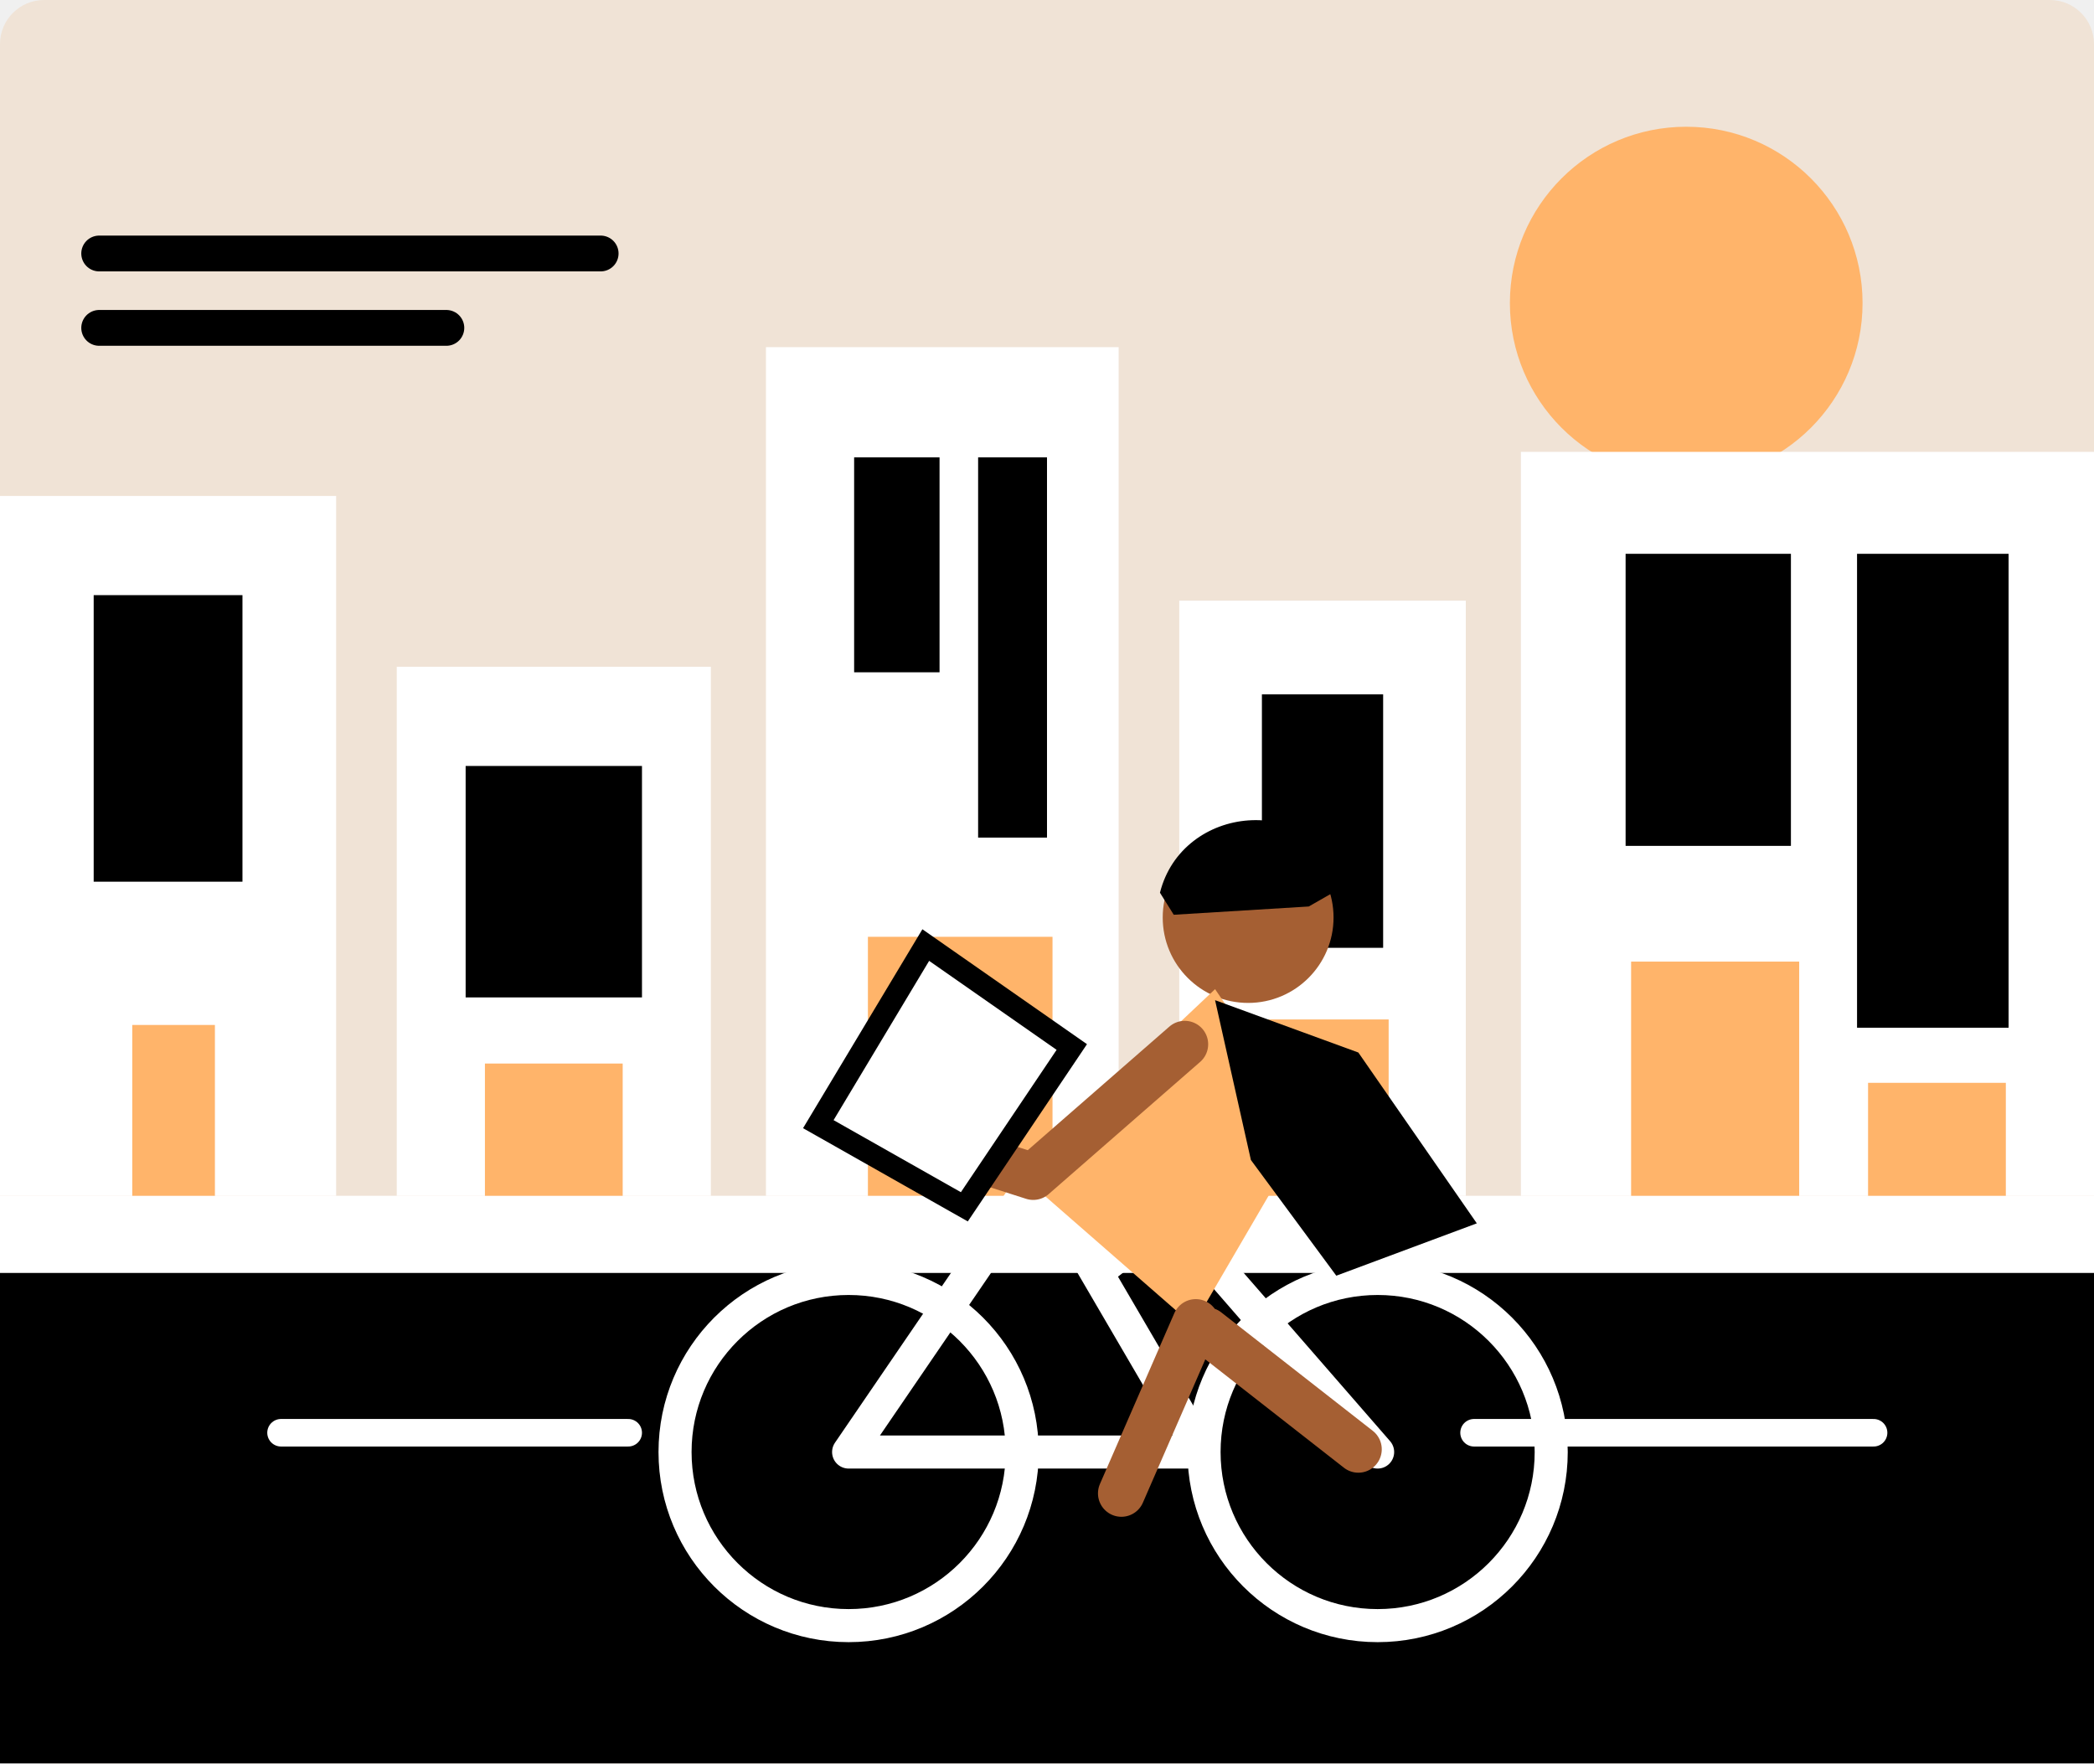
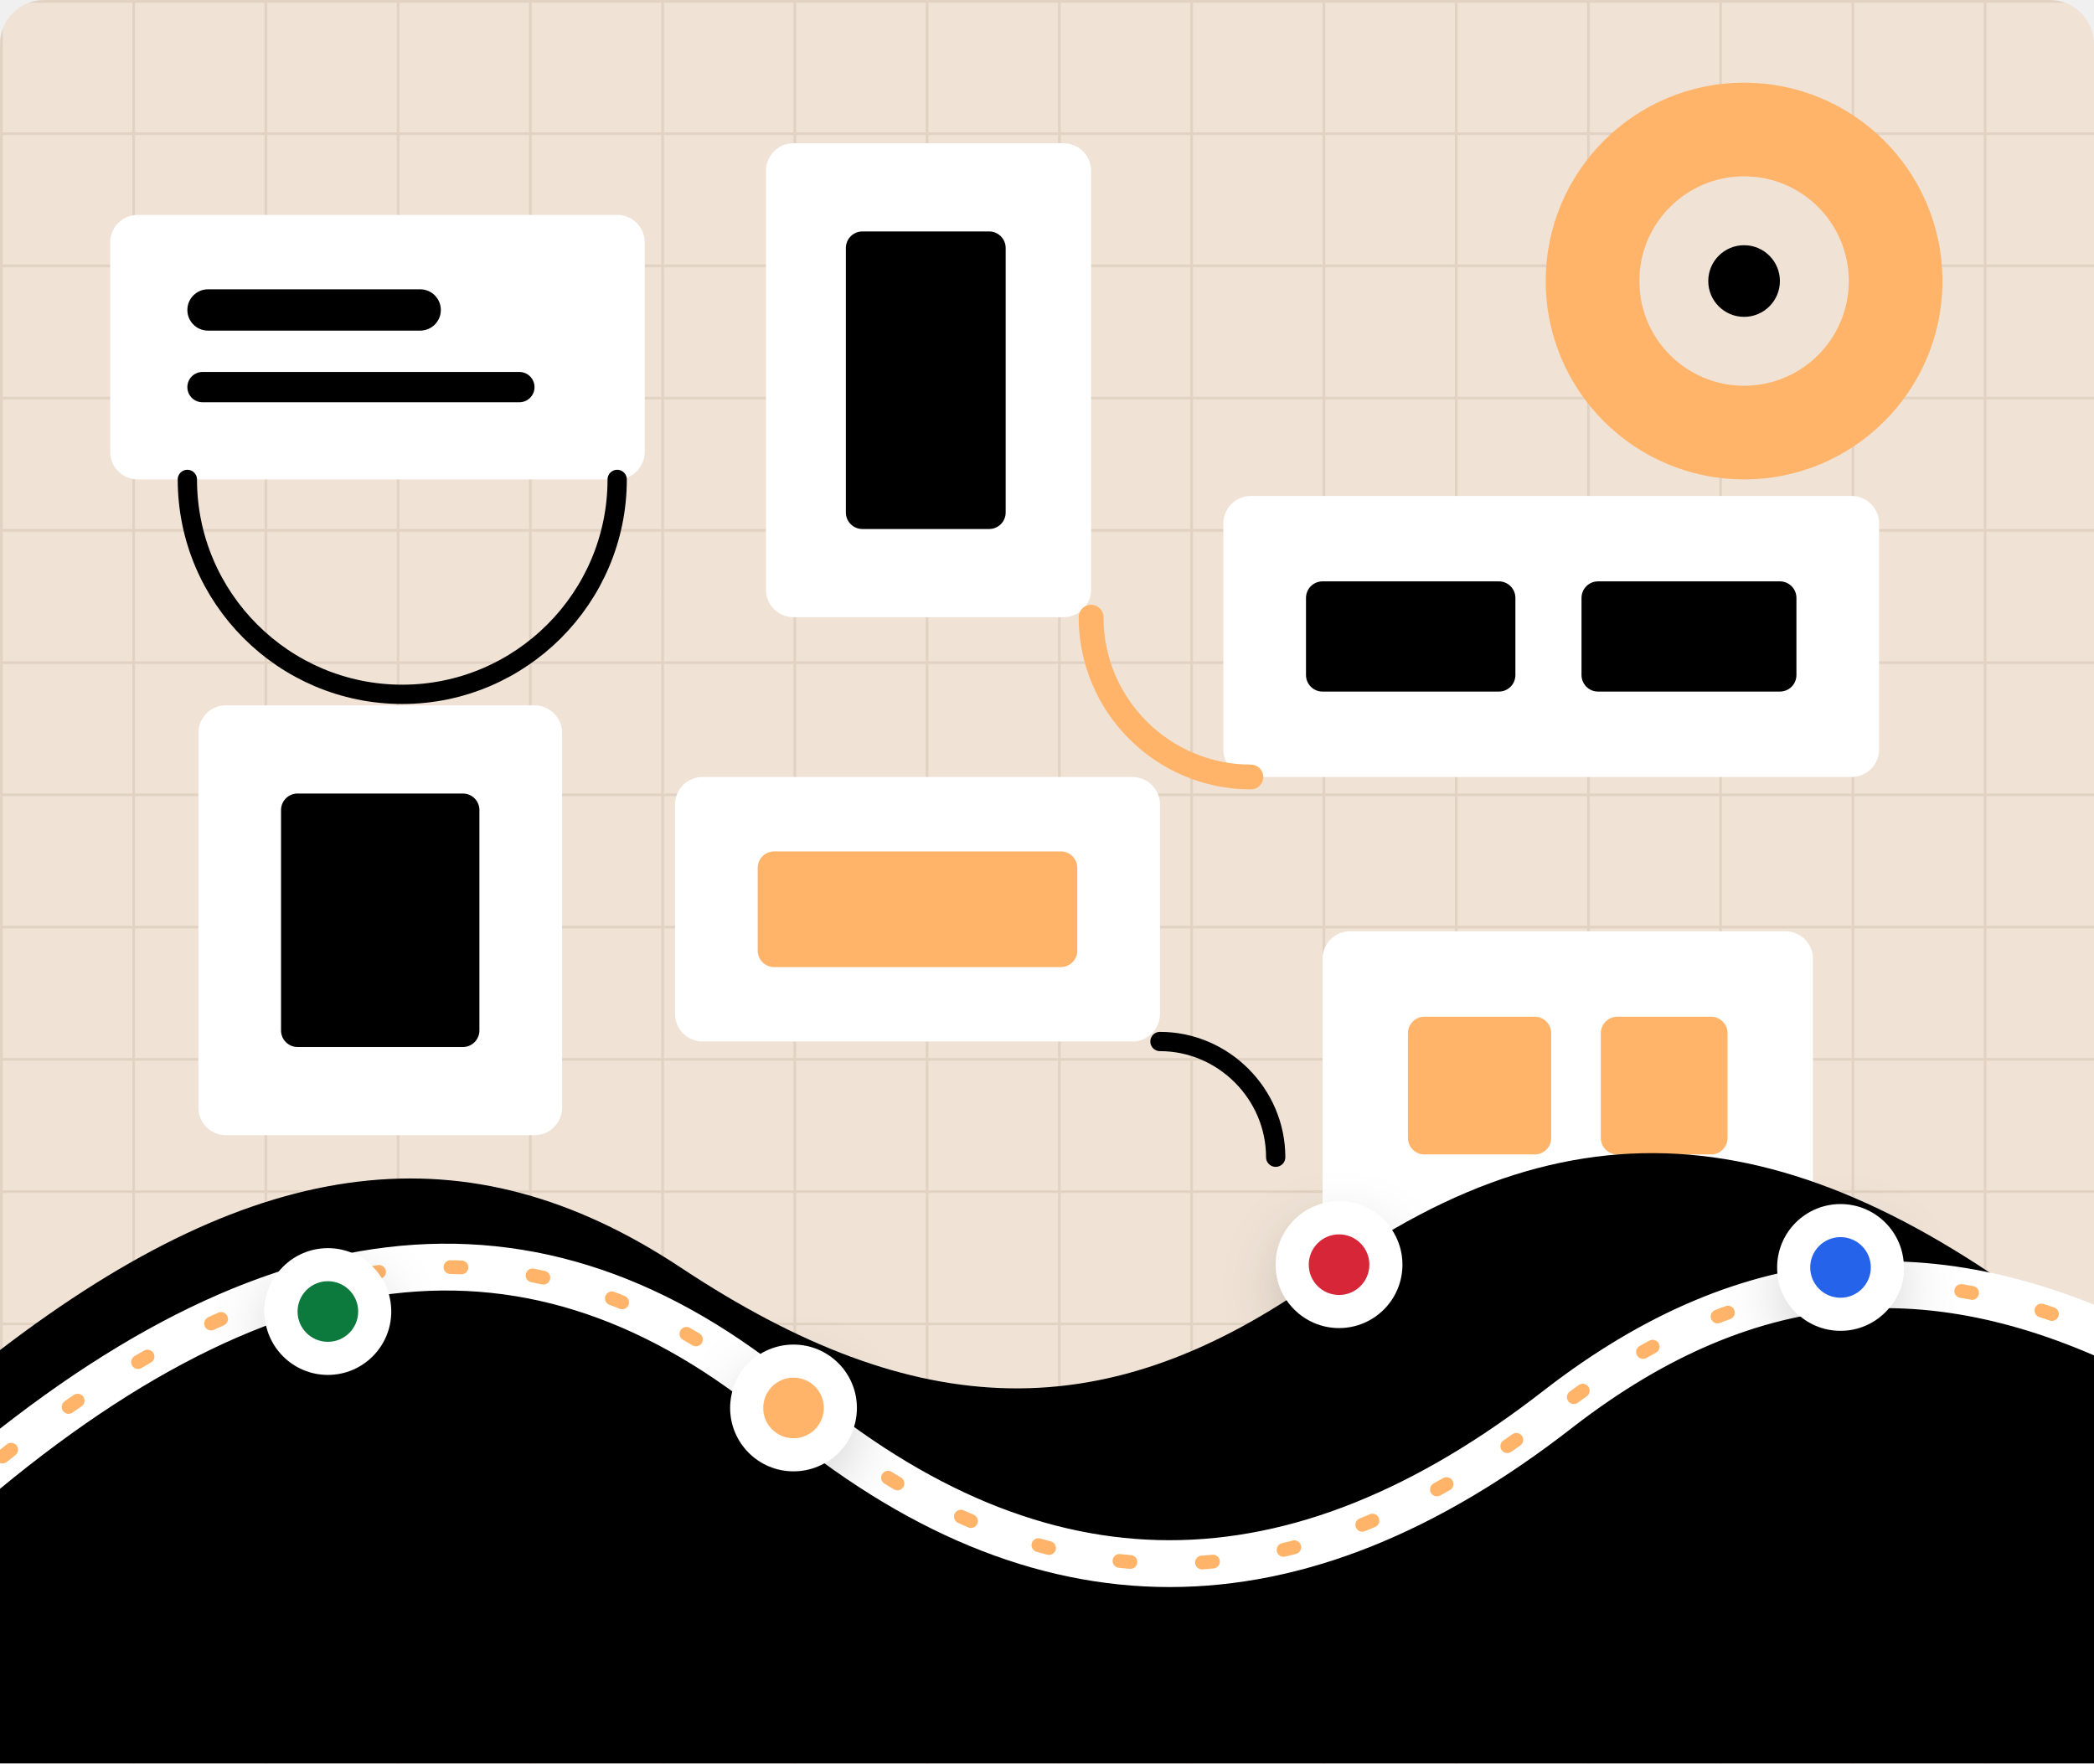
<svg xmlns="http://www.w3.org/2000/svg" viewBox="0 0 760 640" role="img" aria-labelledby="title desc">
+   <defs>
+     <pattern id="grid" width="48" height="48" patternUnits="userSpaceOnUse">
+       <path d="M48 0H0V48" fill="none" stroke="#d7c5b5" stroke-width="2" opacity=".55" />
+     </pattern>
+     <filter id="shadow" x="-40%" y="-40%" width="180%" height="180%">
+       <feDropShadow dx="0" dy="8" stdDeviation="10" flood-color="#000" flood-opacity=".16" />
+     </filter>
+   </defs>
  <rect width="760" height="640" rx="16" fill="#f0e3d6" />
-   <circle cx="612" cy="110" r="64" fill="#ffb46a" />
-   <path d="M0 452h760v188H0z" fill="#000" />
-   <path d="M0 434h760v28H0z" fill="#fff" />
-   <path d="M0 180h122v254H0zM144 242h114v192H144zM278 126h128v308H278zM428 218h104v216H428zM552 164h208v270H552z" fill="#fff" />
-   <path d="M34 216h54v104H34zM169 278h64v84h-64zM310 166h31v78h-31zM355 166h25v138h-25zM458 252h44v92h-44zM590 201h60v106h-60zM674 201h55v172h-55z" fill="#000" />
-   <path d="M48 372h30v62H48zM176 386h50v48h-50zM315 340h67v94h-67zM459 370h45v64h-45zM592 349h61v85h-61zM678 393h50v41h-50z" fill="#ffb46a" />
-   <path d="M102 520h126M535 520h145" stroke="#fff" stroke-width="10" stroke-linecap="round" />
-   <circle cx="308" cy="527" r="63" fill="none" stroke="#fff" stroke-width="12" />
-   <circle cx="500" cy="527" r="63" fill="none" stroke="#fff" stroke-width="12" />
-   <path d="m308 527 69-101 59 101H308Zm69-101 36 1 87 100m-101-66 58-45" fill="none" stroke="#fff" stroke-width="12" stroke-linecap="round" stroke-linejoin="round" />
-   <circle cx="453" cy="333" r="31" fill="#a55f33" />
-   <path d="M421 324c8-32 55-37 68-3l-14 8-49 3-5-8Z" fill="#000" />
-   <path d="m441 359-71 67 63 55 42-72-34-50Z" fill="#ffb46a" />
-   <path d="m441 363 52 19 43 62-51 19-31-42-13-58Z" fill="#000" />
-   <path d="m430 379-55 48-50-16m109 69-27 62m31-59 55 43" fill="none" stroke="#a55f33" stroke-width="17" stroke-linecap="round" stroke-linejoin="round" />
-   <path d="m389 380-39 58-53-30 39-65 53 37Z" fill="#fff" stroke="#000" stroke-width="8" />
-   <path d="M36 92h182" stroke="#000" stroke-width="13" stroke-linecap="round" />
-   <path d="M36 119h126" stroke="#000" stroke-width="13" stroke-linecap="round" />
+   <rect width="760" height="640" rx="16" fill="url(#grid)" />
+   <circle cx="633" cy="102" r="72" fill="#ffb46a" />
+   <circle cx="633" cy="102" r="38" fill="#f0e3d6" />
+   <circle cx="633" cy="102" r="13" fill="#000" />
+   <g fill="#fff">
+     <rect x="40" y="78" width="194" height="96" rx="10" />
+     <rect x="278" y="52" width="118" height="172" rx="10" />
+     <rect x="444" y="180" width="238" height="102" rx="10" />
+     <rect x="72" y="256" width="132" height="156" rx="10" />
+     <rect x="245" y="282" width="176" height="96" rx="10" />
+     <rect x="480" y="338" width="178" height="112" rx="10" />
+   </g>
+   <g fill="#000">
+     <rect x="68" y="105" width="92" height="15" rx="7.5" />
+     <rect x="68" y="135" width="126" height="11" rx="5.5" />
+     <rect x="307" y="84" width="58" height="108" rx="6" />
+     <rect x="474" y="211" width="76" height="40" rx="6" />
+     <rect x="574" y="211" width="78" height="40" rx="6" />
+     <rect x="102" y="288" width="72" height="92" rx="6" />
+   </g>
+   <g fill="#ffb46a">
+     <rect x="275" y="309" width="116" height="42" rx="6" />
+     <rect x="511" y="369" width="52" height="50" rx="6" />
+     <rect x="581" y="369" width="46" height="50" rx="6" />
+   </g>
+   <path d="M0 490c94-72 170-81 247-30 86 57 155 59 233 3 95-69 178-56 280 27v150H0Z" fill="#000" />
+   <path d="M-22 548C95 444 194 433 286 510s184 76 280 1c70-54 139-58 216-18" fill="none" stroke="#fff" stroke-width="17" stroke-linecap="round" />
+   <path d="M-22 548C95 444 194 433 286 510s184 76 280 1c70-54 139-58 216-18" fill="none" stroke="#ffb46a" stroke-width="5" stroke-linecap="round" stroke-dasharray="4 26" />
+   <g filter="url(#shadow)">
+     <circle cx="119" cy="476" r="23" fill="#fff" />
+     <circle cx="119" cy="476" r="11" fill="#0b7a3e" />
+     <circle cx="288" cy="511" r="23" fill="#fff" />
+     <circle cx="288" cy="511" r="11" fill="#ffb46a" />
+     <circle cx="486" cy="459" r="23" fill="#fff" />
+     <circle cx="486" cy="459" r="11" fill="#d72638" />
+     <circle cx="668" cy="460" r="23" fill="#fff" />
+     <circle cx="668" cy="460" r="11" fill="#2563eb" />
+   </g>
+   <path d="M224 174c0 43-35 78-78 78s-78-35-78-78" fill="none" stroke="#000" stroke-width="7" stroke-linecap="round" />
+   <path d="M396 224c0 32 26 58 58 58" fill="none" stroke="#ffb46a" stroke-width="9" stroke-linecap="round" />
+   <path d="M421 378c23 0 42 19 42 42" fill="none" stroke="#000" stroke-width="7" stroke-linecap="round" />
</svg>
